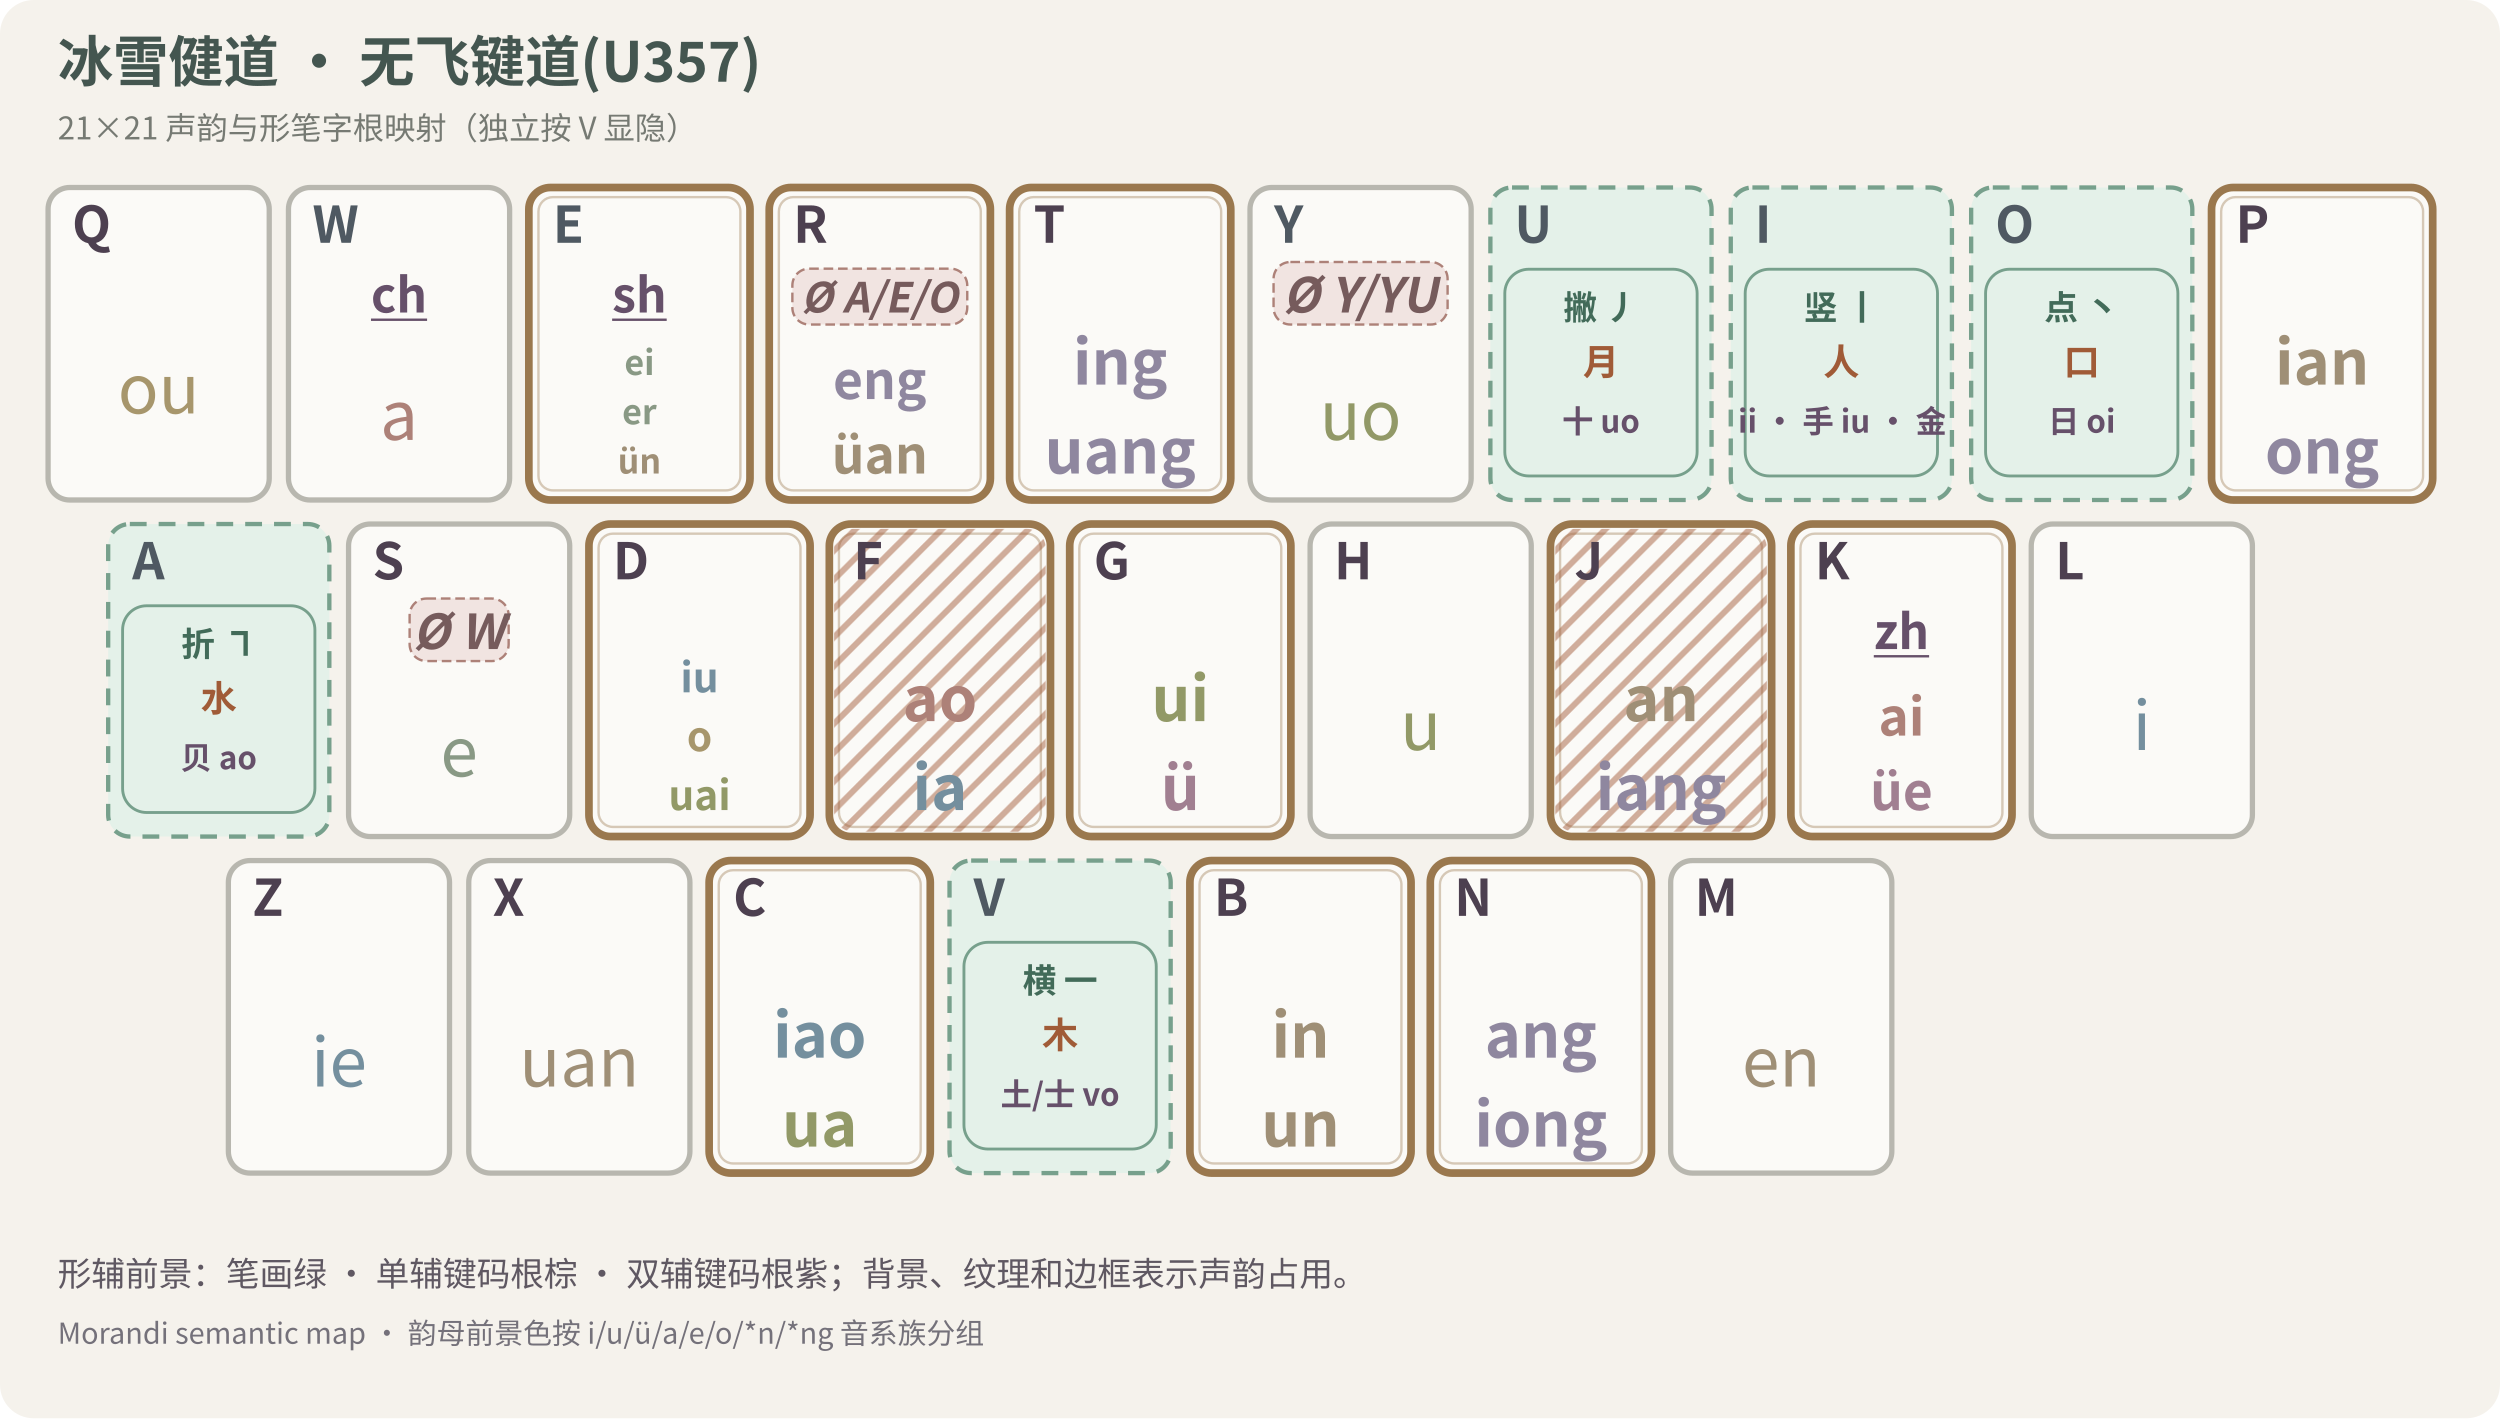
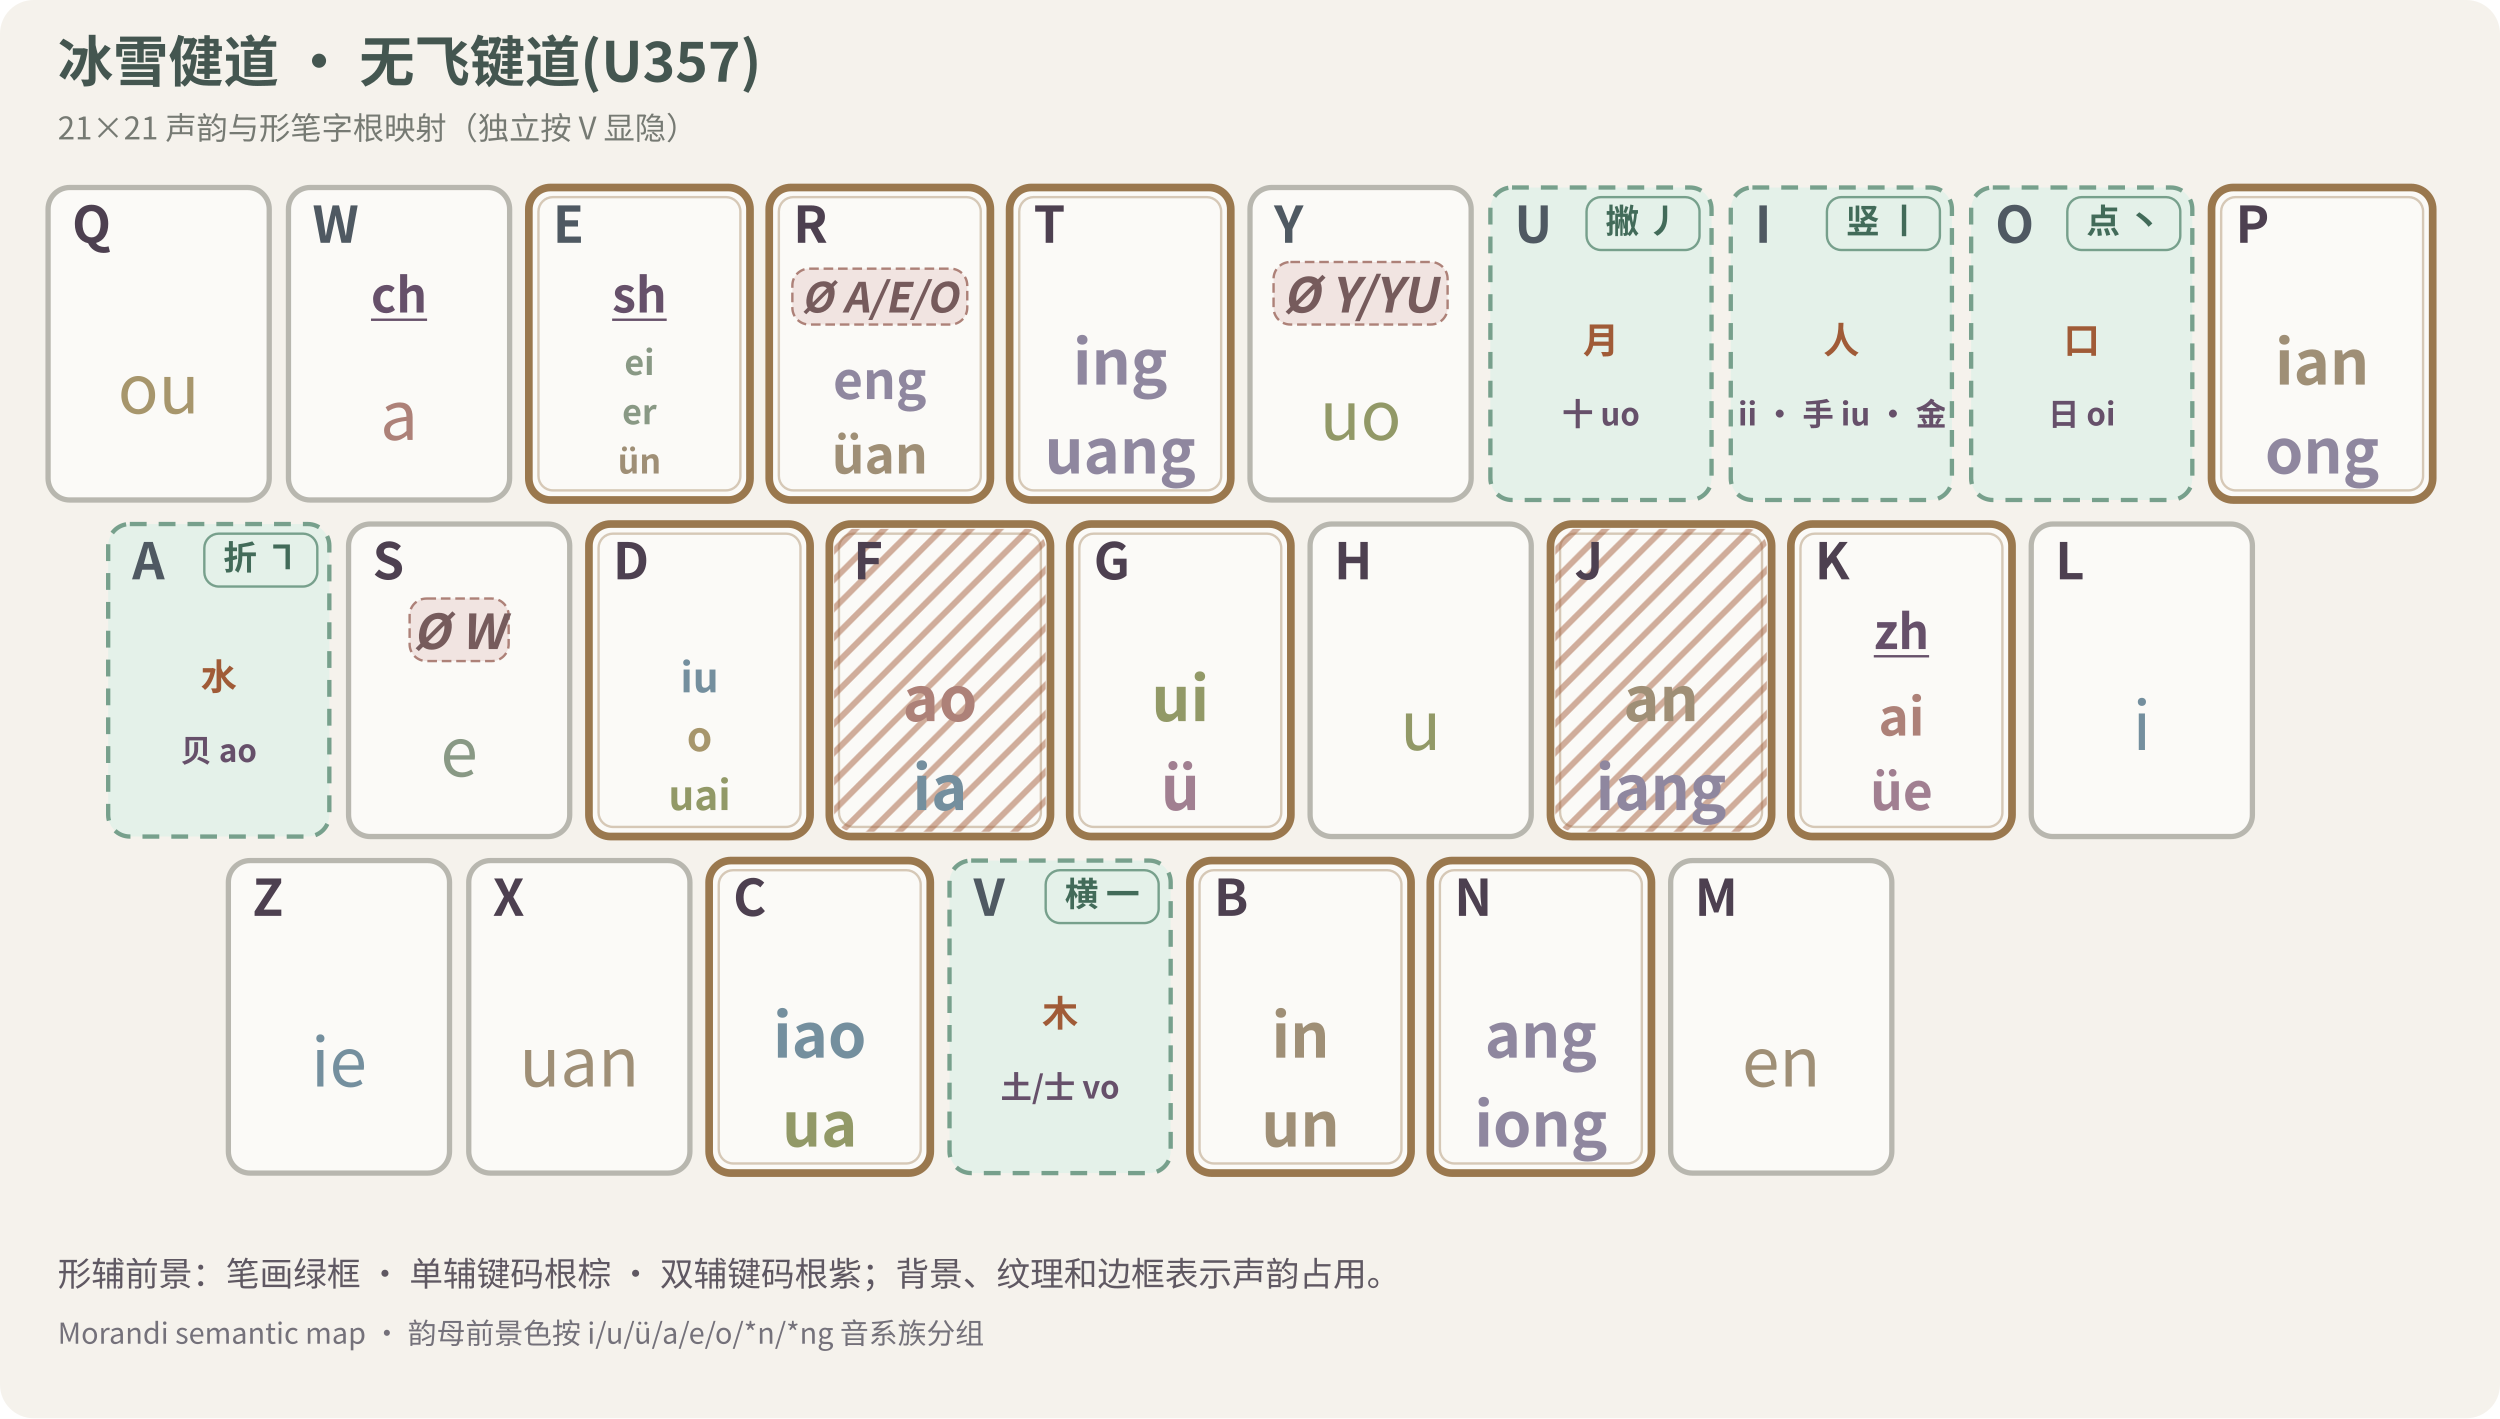
<svg xmlns="http://www.w3.org/2000/svg" class="keysvg nf4-keysvg" viewBox="0 0 1040 590" role="img" aria-labelledby="title desc">
  <defs>
    <pattern id="nf4-both" width="12" height="12" patternUnits="userSpaceOnUse">
      <rect width="12" height="12" fill="#fbfaf7" />
    </pattern>
    <pattern id="nf4-ionly" width="9" height="9" patternUnits="userSpaceOnUse">
      <rect width="9" height="9" fill="#e3eef4" />
      <path d="M2 0V9M7 0V9" stroke="#7399ad" stroke-opacity=".18" />
    </pattern>
    <pattern id="nf4-ronly" width="10" height="10" patternUnits="userSpaceOnUse">
      <rect width="10" height="10" fill="#f6ebd6" />
      <circle cx="3" cy="3" r="1.15" fill="#b39253" fill-opacity=".3" />
    </pattern>
    <pattern id="nf4-none" width="10" height="10" patternUnits="userSpaceOnUse">
      <rect width="10" height="10" fill="#eeece8" />
      <path d="M0 10L10 0" stroke="#aaa6a4" stroke-opacity=".14" />
    </pattern>
    <pattern id="nf4-multi" width="9" height="9" patternUnits="userSpaceOnUse">
      <rect width="9" height="9" fill="#f8efe2" />
      <path d="M-2 2L2-2M0 9L9 0M7 11L11 7" stroke="#9a784e" stroke-width="1.6" stroke-opacity=".27" />
    </pattern>
    <pattern id="nf4-anchor" width="12" height="12" patternUnits="userSpaceOnUse">
      <path d="M-3 3L3-3M0 12L12 0M9 15L15 9" stroke="#a05b37" stroke-width="2.5" stroke-opacity=".48" />
    </pattern>
  </defs>
  <rect width="1040" height="590" rx="14" fill="#f5f2ec" />
  <text x="24" y="34" font-family="Microsoft YaHei UI, Noto Sans CJK SC, sans-serif" font-size="23" fill="#445650" text-anchor="start" font-weight="760">冰雪健道 · 无飞键道(U357)</text>
  <text x="24" y="58" font-family="Microsoft YaHei UI, Noto Sans CJK SC, sans-serif" font-size="13" fill="#767a73" text-anchor="start" font-weight="500">21×21 声韵与形笔字根映射（独立按 V 显隐）</text>
  <g data-key="Q" data-role="sound">
    <clipPath id="snow_jiandao-clip-0-0">
      <rect x="23" y="81" width="86" height="124" rx="7" />
    </clipPath>
    <rect x="20" y="78" width="92" height="130" rx="9" fill="#fbfaf7" stroke="#b8b7af" stroke-width="2.2" />
    <g clip-path="url(#snow_jiandao-clip-0-0)">
      <text x="30" y="101" font-family="Microsoft YaHei UI, Noto Sans CJK SC, sans-serif" font-size="21" fill="#4d4050" text-anchor="start" font-weight="800">Q</text>
-       <text x="66" y="172" font-family="Microsoft YaHei UI, Noto Sans CJK SC, sans-serif" font-size="28" fill="#a7966c" text-anchor="middle" font-weight="540">ou</text>
+       <text x="66" y="172" font-family="Microsoft YaHei UI, Noto Sans CJK SC, sans-serif" font-size="28" fill="#a7966c" text-anchor="middle" font-weight="540" data-final="ou">ou</text>
    </g>
  </g>
  <g data-key="W" data-role="sound">
    <clipPath id="snow_jiandao-clip-0-1">
      <rect x="123" y="81" width="86" height="124" rx="7" />
    </clipPath>
    <rect x="120" y="78" width="92" height="130" rx="9" fill="#fbfaf7" stroke="#b8b7af" stroke-width="2.2" />
    <g clip-path="url(#snow_jiandao-clip-0-1)">
      <text x="130" y="101" font-family="Microsoft YaHei UI, Noto Sans CJK SC, sans-serif" font-size="21" fill="#4f5962" text-anchor="start" font-weight="680">W</text>
      <text x="166" y="130" text-anchor="middle" font-family="Microsoft YaHei UI, Noto Sans CJK SC, sans-serif" font-size="20" font-weight="700" text-decoration="underline" fill="#66506a">ch</text>
-       <text x="166" y="183" font-family="Microsoft YaHei UI, Noto Sans CJK SC, sans-serif" font-size="28" fill="#ad8178" text-anchor="middle" font-weight="540">a</text>
+       <text x="166" y="183" font-family="Microsoft YaHei UI, Noto Sans CJK SC, sans-serif" font-size="28" fill="#ad8178" text-anchor="middle" font-weight="540" data-final="a">a</text>
    </g>
  </g>
  <g data-key="E" data-role="sound" data-multi="true">
    <clipPath id="snow_jiandao-clip-0-2">
      <rect x="223" y="81" width="86" height="124" rx="7" />
    </clipPath>
    <rect x="220" y="78" width="92" height="130" rx="9" fill="#fbfaf7" stroke="#9a784e" stroke-width="3.2" />
    <rect x="224" y="82" width="84" height="122" rx="6" fill="none" stroke="#9a784e" stroke-opacity=".38" />
    <g clip-path="url(#snow_jiandao-clip-0-2)">
      <text x="230" y="101" font-family="Microsoft YaHei UI, Noto Sans CJK SC, sans-serif" font-size="21" fill="#4f5962" text-anchor="start" font-weight="680">E</text>
      <text x="266" y="130" text-anchor="middle" font-family="Microsoft YaHei UI, Noto Sans CJK SC, sans-serif" font-size="20" font-weight="700" text-decoration="underline" fill="#66506a">sh</text>
-       <text x="266" y="156" font-family="Microsoft YaHei UI, Noto Sans CJK SC, sans-serif" font-size="14.145" fill="#899985" text-anchor="middle" font-weight="650">ei</text>
-       <text x="266" y="176.5" font-family="Microsoft YaHei UI, Noto Sans CJK SC, sans-serif" font-size="14.145" fill="#899985" text-anchor="middle" font-weight="650">er</text>
-       <text x="266" y="197" font-family="Microsoft YaHei UI, Noto Sans CJK SC, sans-serif" font-size="14.145" fill="#9f8f76" text-anchor="middle" font-weight="650">ün</text>
+       <text x="266" y="156" font-family="Microsoft YaHei UI, Noto Sans CJK SC, sans-serif" font-size="14.145" fill="#899985" text-anchor="middle" font-weight="650" data-final="ei">ei</text>
+       <text x="266" y="176.5" font-family="Microsoft YaHei UI, Noto Sans CJK SC, sans-serif" font-size="14.145" fill="#899985" text-anchor="middle" font-weight="650" data-final="er">er</text>
+       <text x="266" y="197" font-family="Microsoft YaHei UI, Noto Sans CJK SC, sans-serif" font-size="14.145" fill="#9f8f76" text-anchor="middle" font-weight="650" data-final="vn">ün</text>
    </g>
  </g>
  <g data-key="R" data-role="sound" data-multi="true">
    <clipPath id="snow_jiandao-clip-0-3">
      <rect x="323" y="81" width="86" height="124" rx="7" />
    </clipPath>
    <rect x="320" y="78" width="92" height="130" rx="9" fill="#fbfaf7" stroke="#9a784e" stroke-width="3.2" />
    <rect x="324" y="82" width="84" height="122" rx="6" fill="none" stroke="#9a784e" stroke-opacity=".38" />
    <g clip-path="url(#snow_jiandao-clip-0-3)">
      <text x="330" y="101" font-family="Microsoft YaHei UI, Noto Sans CJK SC, sans-serif" font-size="21" fill="#4d4050" text-anchor="start" font-weight="800">R</text>
      <rect x="329.621" y="111.759" width="72.759" height="23.241" rx="7" fill="#f1e4e1" stroke="#ad8178" stroke-dasharray="4 2" />
      <text x="366" y="130" text-anchor="middle" font-family="Microsoft YaHei UI, Noto Sans CJK SC, sans-serif" font-size="17.241" font-weight="700" font-style="italic" fill="#765b5c">Ø A/E/O</text>
-       <text x="366" y="166" font-family="Microsoft YaHei UI, Noto Sans CJK SC, sans-serif" font-size="21.39" fill="#8f879f" text-anchor="middle" font-weight="650">eng</text>
-       <text x="366" y="197" font-family="Microsoft YaHei UI, Noto Sans CJK SC, sans-serif" font-size="21.39" fill="#9f8f76" text-anchor="middle" font-weight="650">üan</text>
+       <text x="366" y="166" font-family="Microsoft YaHei UI, Noto Sans CJK SC, sans-serif" font-size="21.39" fill="#8f879f" text-anchor="middle" font-weight="650" data-final="eng">eng</text>
+       <text x="366" y="197" font-family="Microsoft YaHei UI, Noto Sans CJK SC, sans-serif" font-size="21.39" fill="#9f8f76" text-anchor="middle" font-weight="650" data-final="van">üan</text>
    </g>
  </g>
  <g data-key="T" data-role="sound" data-multi="true">
    <clipPath id="snow_jiandao-clip-0-4">
      <rect x="423" y="81" width="86" height="124" rx="7" />
    </clipPath>
    <rect x="420" y="78" width="92" height="130" rx="9" fill="#fbfaf7" stroke="#9a784e" stroke-width="3.2" />
    <rect x="424" y="82" width="84" height="122" rx="6" fill="none" stroke="#9a784e" stroke-opacity=".38" />
    <g clip-path="url(#snow_jiandao-clip-0-4)">
      <text x="430" y="101" font-family="Microsoft YaHei UI, Noto Sans CJK SC, sans-serif" font-size="21" fill="#4d4050" text-anchor="start" font-weight="800">T</text>
-       <text x="466" y="160" font-family="Microsoft YaHei UI, Noto Sans CJK SC, sans-serif" font-size="25.53" fill="#8f879f" text-anchor="middle" font-weight="650">ing</text>
-       <text x="466" y="197" font-family="Microsoft YaHei UI, Noto Sans CJK SC, sans-serif" font-size="25.53" fill="#8f879f" text-anchor="middle" font-weight="650">uang</text>
+       <text x="466" y="160" font-family="Microsoft YaHei UI, Noto Sans CJK SC, sans-serif" font-size="25.53" fill="#8f879f" text-anchor="middle" font-weight="650" data-final="ing">ing</text>
+       <text x="466" y="197" font-family="Microsoft YaHei UI, Noto Sans CJK SC, sans-serif" font-size="25.53" fill="#8f879f" text-anchor="middle" font-weight="650" data-final="uang">uang</text>
    </g>
  </g>
  <g data-key="Y" data-role="sound">
    <clipPath id="snow_jiandao-clip-0-5">
      <rect x="523" y="81" width="86" height="124" rx="7" />
    </clipPath>
    <rect x="520" y="78" width="92" height="130" rx="9" fill="#fbfaf7" stroke="#b8b7af" stroke-width="2.2" />
    <g clip-path="url(#snow_jiandao-clip-0-5)">
      <text x="530" y="101" font-family="Microsoft YaHei UI, Noto Sans CJK SC, sans-serif" font-size="21" fill="#4f5962" text-anchor="start" font-weight="680">Y</text>
      <rect x="529.8" y="109" width="72.4" height="26" rx="7" fill="#f1e4e1" stroke="#ad8178" stroke-dasharray="4 2" />
      <text x="566" y="130" text-anchor="middle" font-family="Microsoft YaHei UI, Noto Sans CJK SC, sans-serif" font-size="20" font-weight="700" font-style="italic" fill="#765b5c">Ø Y/YU</text>
-       <text x="566" y="183" font-family="Microsoft YaHei UI, Noto Sans CJK SC, sans-serif" font-size="28" fill="#929967" text-anchor="middle" font-weight="540">uo</text>
+       <text x="566" y="183" font-family="Microsoft YaHei UI, Noto Sans CJK SC, sans-serif" font-size="28" fill="#929967" text-anchor="middle" font-weight="540" data-final="uo">uo</text>
    </g>
  </g>
  <g data-key="U" data-role="auxiliary-only">
    <clipPath id="snow_jiandao-clip-0-6">
      <rect x="623" y="81" width="86" height="124" rx="7" />
    </clipPath>
    <rect x="620" y="78" width="92" height="130" rx="9" fill="#e4f1e9" stroke="#77a08c" stroke-width="1.8" stroke-dasharray="7 5" />
    <g clip-path="url(#snow_jiandao-clip-0-6)">
      <text x="630" y="101" font-family="Microsoft YaHei UI, Noto Sans CJK SC, sans-serif" font-size="21" fill="#4f5962" text-anchor="start" font-weight="680">U</text>
-       <rect x="626" y="112" width="80" height="86" rx="10" fill="#e4f1e9" stroke="#77a08c" stroke-width="1.2" />
-       <text x="666" y="133" font-family="Microsoft YaHei UI, Noto Sans CJK SC, sans-serif" font-size="14" fill="#426b59" text-anchor="middle" font-weight="750" data-aux-kind="stroke">撇 丿</text>
-       <text x="666" y="156" font-family="Microsoft YaHei UI, Noto Sans CJK SC, sans-serif" font-size="15" fill="#a05b37" text-anchor="middle" font-weight="750" data-aux-kind="single-root">月</text>
-       <text x="666" y="180" font-family="Microsoft YaHei UI, Noto Sans CJK SC, sans-serif" font-size="13" fill="#66506a" text-anchor="middle" font-weight="650" data-aux-kind="double-root">十 uo</text>
+       <g data-aux-badge="stroke">
+         <rect x="660" y="82" width="47" height="22" rx="6" fill="#e4f1e9" stroke="#77a08c" />
+         <text x="683.5" y="97" font-family="Microsoft YaHei UI, Noto Sans CJK SC, sans-serif" font-size="14" fill="#426b59" text-anchor="middle" font-weight="750" data-aux-kind="stroke">撇 丿</text>
+       </g>
+       <text x="666" y="147" font-family="Microsoft YaHei UI, Noto Sans CJK SC, sans-serif" font-size="15" fill="#a05b37" text-anchor="middle" font-weight="750" data-aux-kind="single-root">月</text>
+       <text x="666" y="177" font-family="Microsoft YaHei UI, Noto Sans CJK SC, sans-serif" font-size="13" fill="#66506a" text-anchor="middle" font-weight="650" data-aux-kind="double-root">十 uo</text>
    </g>
  </g>
  <g data-key="I" data-role="auxiliary-only">
    <clipPath id="snow_jiandao-clip-0-7">
      <rect x="723" y="81" width="86" height="124" rx="7" />
    </clipPath>
    <rect x="720" y="78" width="92" height="130" rx="9" fill="#e4f1e9" stroke="#77a08c" stroke-width="1.8" stroke-dasharray="7 5" />
    <g clip-path="url(#snow_jiandao-clip-0-7)">
      <text x="730" y="101" font-family="Microsoft YaHei UI, Noto Sans CJK SC, sans-serif" font-size="21" fill="#4f5962" text-anchor="start" font-weight="680">I</text>
-       <rect x="726" y="112" width="80" height="86" rx="10" fill="#e4f1e9" stroke="#77a08c" stroke-width="1.2" />
-       <text x="766" y="133" font-family="Microsoft YaHei UI, Noto Sans CJK SC, sans-serif" font-size="14" fill="#426b59" text-anchor="middle" font-weight="750" data-aux-kind="stroke">竖 丨</text>
-       <text x="766" y="156" font-family="Microsoft YaHei UI, Noto Sans CJK SC, sans-serif" font-size="15" fill="#a05b37" text-anchor="middle" font-weight="750" data-aux-kind="single-root">人</text>
-       <text x="766" y="180" font-family="Microsoft YaHei UI, Noto Sans CJK SC, sans-serif" font-size="13" fill="#66506a" text-anchor="middle" font-weight="650" data-aux-kind="double-root" textLength="76" lengthAdjust="spacingAndGlyphs">艹 ii · 手 iu · 金 io</text>
+       <g data-aux-badge="stroke">
+         <rect x="760" y="82" width="47" height="22" rx="6" fill="#e4f1e9" stroke="#77a08c" />
+         <text x="783.5" y="97" font-family="Microsoft YaHei UI, Noto Sans CJK SC, sans-serif" font-size="14" fill="#426b59" text-anchor="middle" font-weight="750" data-aux-kind="stroke">竖 丨</text>
+       </g>
+       <text x="766" y="147" font-family="Microsoft YaHei UI, Noto Sans CJK SC, sans-serif" font-size="15" fill="#a05b37" text-anchor="middle" font-weight="750" data-aux-kind="single-root">人</text>
+       <text x="766" y="177" font-family="Microsoft YaHei UI, Noto Sans CJK SC, sans-serif" font-size="13" fill="#66506a" text-anchor="middle" font-weight="650" data-aux-kind="double-root" textLength="76" lengthAdjust="spacingAndGlyphs">艹 ii · 手 iu · 金 io</text>
    </g>
  </g>
  <g data-key="O" data-role="auxiliary-only">
    <clipPath id="snow_jiandao-clip-0-8">
      <rect x="823" y="81" width="86" height="124" rx="7" />
    </clipPath>
    <rect x="820" y="78" width="92" height="130" rx="9" fill="#e4f1e9" stroke="#77a08c" stroke-width="1.8" stroke-dasharray="7 5" />
    <g clip-path="url(#snow_jiandao-clip-0-8)">
      <text x="830" y="101" font-family="Microsoft YaHei UI, Noto Sans CJK SC, sans-serif" font-size="21" fill="#4f5962" text-anchor="start" font-weight="680">O</text>
-       <rect x="826" y="112" width="80" height="86" rx="10" fill="#e4f1e9" stroke="#77a08c" stroke-width="1.2" />
-       <text x="866" y="133" font-family="Microsoft YaHei UI, Noto Sans CJK SC, sans-serif" font-size="14" fill="#426b59" text-anchor="middle" font-weight="750" data-aux-kind="stroke">点 丶</text>
-       <text x="866" y="156" font-family="Microsoft YaHei UI, Noto Sans CJK SC, sans-serif" font-size="15" fill="#a05b37" text-anchor="middle" font-weight="750" data-aux-kind="single-root">口</text>
-       <text x="866" y="180" font-family="Microsoft YaHei UI, Noto Sans CJK SC, sans-serif" font-size="13" fill="#66506a" text-anchor="middle" font-weight="650" data-aux-kind="double-root">日 oi</text>
+       <g data-aux-badge="stroke">
+         <rect x="860" y="82" width="47" height="22" rx="6" fill="#e4f1e9" stroke="#77a08c" />
+         <text x="883.5" y="97" font-family="Microsoft YaHei UI, Noto Sans CJK SC, sans-serif" font-size="14" fill="#426b59" text-anchor="middle" font-weight="750" data-aux-kind="stroke">点 丶</text>
+       </g>
+       <text x="866" y="147" font-family="Microsoft YaHei UI, Noto Sans CJK SC, sans-serif" font-size="15" fill="#a05b37" text-anchor="middle" font-weight="750" data-aux-kind="single-root">口</text>
+       <text x="866" y="177" font-family="Microsoft YaHei UI, Noto Sans CJK SC, sans-serif" font-size="13" fill="#66506a" text-anchor="middle" font-weight="650" data-aux-kind="double-root">日 oi</text>
    </g>
  </g>
  <g data-key="P" data-role="sound" data-multi="true">
    <clipPath id="snow_jiandao-clip-0-9">
      <rect x="923" y="81" width="86" height="124" rx="7" />
    </clipPath>
    <rect x="920" y="78" width="92" height="130" rx="9" fill="#fbfaf7" stroke="#9a784e" stroke-width="3.2" />
    <rect x="924" y="82" width="84" height="122" rx="6" fill="none" stroke="#9a784e" stroke-opacity=".38" />
    <g clip-path="url(#snow_jiandao-clip-0-9)">
      <text x="930" y="101" font-family="Microsoft YaHei UI, Noto Sans CJK SC, sans-serif" font-size="21" fill="#4d4050" text-anchor="start" font-weight="800">P</text>
-       <text x="966" y="160" font-family="Microsoft YaHei UI, Noto Sans CJK SC, sans-serif" font-size="25.53" fill="#9f8f76" text-anchor="middle" font-weight="650">ian</text>
-       <text x="966" y="197" font-family="Microsoft YaHei UI, Noto Sans CJK SC, sans-serif" font-size="25.53" fill="#8f879f" text-anchor="middle" font-weight="650">ong</text>
+       <text x="966" y="160" font-family="Microsoft YaHei UI, Noto Sans CJK SC, sans-serif" font-size="25.53" fill="#9f8f76" text-anchor="middle" font-weight="650" data-final="ian">ian</text>
+       <text x="966" y="197" font-family="Microsoft YaHei UI, Noto Sans CJK SC, sans-serif" font-size="25.53" fill="#8f879f" text-anchor="middle" font-weight="650" data-final="ong">ong</text>
    </g>
  </g>
  <g data-key="A" data-role="auxiliary-only">
    <clipPath id="snow_jiandao-clip-1-0">
      <rect x="48" y="221" width="86" height="124" rx="7" />
    </clipPath>
    <rect x="45" y="218" width="92" height="130" rx="9" fill="#e4f1e9" stroke="#77a08c" stroke-width="1.8" stroke-dasharray="7 5" />
    <g clip-path="url(#snow_jiandao-clip-1-0)">
      <text x="55" y="241" font-family="Microsoft YaHei UI, Noto Sans CJK SC, sans-serif" font-size="21" fill="#4f5962" text-anchor="start" font-weight="680">A</text>
-       <rect x="51" y="252" width="80" height="86" rx="10" fill="#e4f1e9" stroke="#77a08c" stroke-width="1.2" />
-       <text x="91" y="273" font-family="Microsoft YaHei UI, Noto Sans CJK SC, sans-serif" font-size="14" fill="#426b59" text-anchor="middle" font-weight="750" data-aux-kind="stroke">折 ㇕</text>
-       <text x="91" y="296" font-family="Microsoft YaHei UI, Noto Sans CJK SC, sans-serif" font-size="15" fill="#a05b37" text-anchor="middle" font-weight="750" data-aux-kind="single-root">水</text>
-       <text x="91" y="320" font-family="Microsoft YaHei UI, Noto Sans CJK SC, sans-serif" font-size="13" fill="#66506a" text-anchor="middle" font-weight="650" data-aux-kind="double-root">贝 ao</text>
+       <g data-aux-badge="stroke">
+         <rect x="85" y="222" width="47" height="22" rx="6" fill="#e4f1e9" stroke="#77a08c" />
+         <text x="108.5" y="237" font-family="Microsoft YaHei UI, Noto Sans CJK SC, sans-serif" font-size="14" fill="#426b59" text-anchor="middle" font-weight="750" data-aux-kind="stroke">折 ㇕</text>
+       </g>
+       <text x="91" y="287" font-family="Microsoft YaHei UI, Noto Sans CJK SC, sans-serif" font-size="15" fill="#a05b37" text-anchor="middle" font-weight="750" data-aux-kind="single-root">水</text>
+       <text x="91" y="317" font-family="Microsoft YaHei UI, Noto Sans CJK SC, sans-serif" font-size="13" fill="#66506a" text-anchor="middle" font-weight="650" data-aux-kind="double-root">贝 ao</text>
    </g>
  </g>
  <g data-key="S" data-role="sound">
    <clipPath id="snow_jiandao-clip-1-1">
      <rect x="148" y="221" width="86" height="124" rx="7" />
    </clipPath>
    <rect x="145" y="218" width="92" height="130" rx="9" fill="#fbfaf7" stroke="#b8b7af" stroke-width="2.2" />
    <g clip-path="url(#snow_jiandao-clip-1-1)">
      <text x="155" y="241" font-family="Microsoft YaHei UI, Noto Sans CJK SC, sans-serif" font-size="21" fill="#4d4050" text-anchor="start" font-weight="800">S</text>
      <rect x="170.4" y="249" width="41.2" height="26" rx="7" fill="#f1e4e1" stroke="#ad8178" stroke-dasharray="4 2" />
      <text x="191" y="270" text-anchor="middle" font-family="Microsoft YaHei UI, Noto Sans CJK SC, sans-serif" font-size="20" font-weight="700" font-style="italic" fill="#765b5c">Ø W</text>
-       <text x="191" y="323" font-family="Microsoft YaHei UI, Noto Sans CJK SC, sans-serif" font-size="28" fill="#899985" text-anchor="middle" font-weight="540">e</text>
+       <text x="191" y="323" font-family="Microsoft YaHei UI, Noto Sans CJK SC, sans-serif" font-size="28" fill="#899985" text-anchor="middle" font-weight="540" data-final="e">e</text>
    </g>
  </g>
  <g data-key="D" data-role="sound" data-multi="true">
    <clipPath id="snow_jiandao-clip-1-2">
      <rect x="248" y="221" width="86" height="124" rx="7" />
    </clipPath>
    <rect x="245" y="218" width="92" height="130" rx="9" fill="#fbfaf7" stroke="#9a784e" stroke-width="3.2" />
    <rect x="249" y="222" width="84" height="122" rx="6" fill="none" stroke="#9a784e" stroke-opacity=".38" />
    <g clip-path="url(#snow_jiandao-clip-1-2)">
      <text x="255" y="241" font-family="Microsoft YaHei UI, Noto Sans CJK SC, sans-serif" font-size="21" fill="#4d4050" text-anchor="start" font-weight="800">D</text>
-       <text x="291" y="288" font-family="Microsoft YaHei UI, Noto Sans CJK SC, sans-serif" font-size="16.905" fill="#748f9e" text-anchor="middle" font-weight="650">iu</text>
-       <text x="291" y="312.5" font-family="Microsoft YaHei UI, Noto Sans CJK SC, sans-serif" font-size="16.905" fill="#a7966c" text-anchor="middle" font-weight="650">o</text>
-       <text x="291" y="337" font-family="Microsoft YaHei UI, Noto Sans CJK SC, sans-serif" font-size="16.905" fill="#929967" text-anchor="middle" font-weight="650">uai</text>
+       <text x="291" y="288" font-family="Microsoft YaHei UI, Noto Sans CJK SC, sans-serif" font-size="16.905" fill="#748f9e" text-anchor="middle" font-weight="650" data-final="iu">iu</text>
+       <text x="291" y="312.5" font-family="Microsoft YaHei UI, Noto Sans CJK SC, sans-serif" font-size="16.905" fill="#a7966c" text-anchor="middle" font-weight="650" data-final="o">o</text>
+       <text x="291" y="337" font-family="Microsoft YaHei UI, Noto Sans CJK SC, sans-serif" font-size="16.905" fill="#929967" text-anchor="middle" font-weight="650" data-final="uai">uai</text>
    </g>
  </g>
  <g data-key="F" data-role="sound" data-multi="true">
    <clipPath id="snow_jiandao-clip-1-3">
      <rect x="348" y="221" width="86" height="124" rx="7" />
    </clipPath>
    <rect x="345" y="218" width="92" height="130" rx="9" fill="#fbfaf7" stroke="#9a784e" stroke-width="3.2" />
    <rect x="349" y="222" width="84" height="122" rx="6" fill="none" stroke="#9a784e" stroke-opacity=".38" />
    <rect x="347" y="220" width="88" height="126" rx="8" fill="url(#nf4-anchor)" pointer-events="none" />
    <g clip-path="url(#snow_jiandao-clip-1-3)">
      <text x="355" y="241" font-family="Microsoft YaHei UI, Noto Sans CJK SC, sans-serif" font-size="21" fill="#4d4050" text-anchor="start" font-weight="800">F</text>
-       <text x="391" y="300" font-family="Microsoft YaHei UI, Noto Sans CJK SC, sans-serif" font-size="25.53" fill="#ad8178" text-anchor="middle" font-weight="650">ao</text>
-       <text x="391" y="337" font-family="Microsoft YaHei UI, Noto Sans CJK SC, sans-serif" font-size="25.53" fill="#748f9e" text-anchor="middle" font-weight="650">ia</text>
+       <text x="391" y="300" font-family="Microsoft YaHei UI, Noto Sans CJK SC, sans-serif" font-size="25.53" fill="#ad8178" text-anchor="middle" font-weight="650" data-final="ao">ao</text>
+       <text x="391" y="337" font-family="Microsoft YaHei UI, Noto Sans CJK SC, sans-serif" font-size="25.53" fill="#748f9e" text-anchor="middle" font-weight="650" data-final="ia">ia</text>
    </g>
  </g>
  <g data-key="G" data-role="sound" data-multi="true">
    <clipPath id="snow_jiandao-clip-1-4">
      <rect x="448" y="221" width="86" height="124" rx="7" />
    </clipPath>
    <rect x="445" y="218" width="92" height="130" rx="9" fill="#fbfaf7" stroke="#9a784e" stroke-width="3.2" />
    <rect x="449" y="222" width="84" height="122" rx="6" fill="none" stroke="#9a784e" stroke-opacity=".38" />
    <g clip-path="url(#snow_jiandao-clip-1-4)">
      <text x="455" y="241" font-family="Microsoft YaHei UI, Noto Sans CJK SC, sans-serif" font-size="21" fill="#4d4050" text-anchor="start" font-weight="800">G</text>
-       <text x="491" y="300" font-family="Microsoft YaHei UI, Noto Sans CJK SC, sans-serif" font-size="25.53" fill="#929967" text-anchor="middle" font-weight="650">ui</text>
-       <text x="491" y="337" font-family="Microsoft YaHei UI, Noto Sans CJK SC, sans-serif" font-size="25.53" fill="#a17f91" text-anchor="middle" font-weight="650">ü</text>
+       <text x="491" y="300" font-family="Microsoft YaHei UI, Noto Sans CJK SC, sans-serif" font-size="25.53" fill="#929967" text-anchor="middle" font-weight="650" data-final="ui">ui</text>
+       <text x="491" y="337" font-family="Microsoft YaHei UI, Noto Sans CJK SC, sans-serif" font-size="25.53" fill="#a17f91" text-anchor="middle" font-weight="650" data-final="v">ü</text>
    </g>
  </g>
  <g data-key="H" data-role="sound">
    <clipPath id="snow_jiandao-clip-1-5">
      <rect x="548" y="221" width="86" height="124" rx="7" />
    </clipPath>
    <rect x="545" y="218" width="92" height="130" rx="9" fill="#fbfaf7" stroke="#b8b7af" stroke-width="2.2" />
    <g clip-path="url(#snow_jiandao-clip-1-5)">
      <text x="555" y="241" font-family="Microsoft YaHei UI, Noto Sans CJK SC, sans-serif" font-size="21" fill="#4d4050" text-anchor="start" font-weight="800">H</text>
-       <text x="591" y="312" font-family="Microsoft YaHei UI, Noto Sans CJK SC, sans-serif" font-size="28" fill="#929967" text-anchor="middle" font-weight="540">u</text>
+       <text x="591" y="312" font-family="Microsoft YaHei UI, Noto Sans CJK SC, sans-serif" font-size="28" fill="#929967" text-anchor="middle" font-weight="540" data-final="u">u</text>
    </g>
  </g>
  <g data-key="J" data-role="sound" data-multi="true">
    <clipPath id="snow_jiandao-clip-1-6">
      <rect x="648" y="221" width="86" height="124" rx="7" />
    </clipPath>
    <rect x="645" y="218" width="92" height="130" rx="9" fill="#fbfaf7" stroke="#9a784e" stroke-width="3.2" />
    <rect x="649" y="222" width="84" height="122" rx="6" fill="none" stroke="#9a784e" stroke-opacity=".38" />
    <rect x="647" y="220" width="88" height="126" rx="8" fill="url(#nf4-anchor)" pointer-events="none" />
    <g clip-path="url(#snow_jiandao-clip-1-6)">
      <text x="655" y="241" font-family="Microsoft YaHei UI, Noto Sans CJK SC, sans-serif" font-size="21" fill="#4d4050" text-anchor="start" font-weight="800">J</text>
-       <text x="691" y="300" font-family="Microsoft YaHei UI, Noto Sans CJK SC, sans-serif" font-size="25.53" fill="#9f8f76" text-anchor="middle" font-weight="650">an</text>
-       <text x="691" y="337" font-family="Microsoft YaHei UI, Noto Sans CJK SC, sans-serif" font-size="25.53" fill="#8f879f" text-anchor="middle" font-weight="650">iang</text>
+       <text x="691" y="300" font-family="Microsoft YaHei UI, Noto Sans CJK SC, sans-serif" font-size="25.53" fill="#9f8f76" text-anchor="middle" font-weight="650" data-final="an">an</text>
+       <text x="691" y="337" font-family="Microsoft YaHei UI, Noto Sans CJK SC, sans-serif" font-size="25.53" fill="#8f879f" text-anchor="middle" font-weight="650" data-final="iang">iang</text>
    </g>
  </g>
  <g data-key="K" data-role="sound" data-multi="true">
    <clipPath id="snow_jiandao-clip-1-7">
      <rect x="748" y="221" width="86" height="124" rx="7" />
    </clipPath>
    <rect x="745" y="218" width="92" height="130" rx="9" fill="#fbfaf7" stroke="#9a784e" stroke-width="3.2" />
    <rect x="749" y="222" width="84" height="122" rx="6" fill="none" stroke="#9a784e" stroke-opacity=".38" />
    <g clip-path="url(#snow_jiandao-clip-1-7)">
      <text x="755" y="241" font-family="Microsoft YaHei UI, Noto Sans CJK SC, sans-serif" font-size="21" fill="#4d4050" text-anchor="start" font-weight="800">K</text>
      <text x="791" y="270" text-anchor="middle" font-family="Microsoft YaHei UI, Noto Sans CJK SC, sans-serif" font-size="20" font-weight="700" text-decoration="underline" fill="#66506a">zh</text>
-       <text x="791" y="306" font-family="Microsoft YaHei UI, Noto Sans CJK SC, sans-serif" font-size="21.39" fill="#ad8178" text-anchor="middle" font-weight="650">ai</text>
-       <text x="791" y="337" font-family="Microsoft YaHei UI, Noto Sans CJK SC, sans-serif" font-size="21.39" fill="#a17f91" text-anchor="middle" font-weight="650">üe</text>
+       <text x="791" y="306" font-family="Microsoft YaHei UI, Noto Sans CJK SC, sans-serif" font-size="21.39" fill="#ad8178" text-anchor="middle" font-weight="650" data-final="ai">ai</text>
+       <text x="791" y="337" font-family="Microsoft YaHei UI, Noto Sans CJK SC, sans-serif" font-size="21.39" fill="#a17f91" text-anchor="middle" font-weight="650" data-final="ve">üe</text>
    </g>
  </g>
  <g data-key="L" data-role="sound">
    <clipPath id="snow_jiandao-clip-1-8">
      <rect x="848" y="221" width="86" height="124" rx="7" />
    </clipPath>
    <rect x="845" y="218" width="92" height="130" rx="9" fill="#fbfaf7" stroke="#b8b7af" stroke-width="2.2" />
    <g clip-path="url(#snow_jiandao-clip-1-8)">
      <text x="855" y="241" font-family="Microsoft YaHei UI, Noto Sans CJK SC, sans-serif" font-size="21" fill="#4d4050" text-anchor="start" font-weight="800">L</text>
-       <text x="891" y="312" font-family="Microsoft YaHei UI, Noto Sans CJK SC, sans-serif" font-size="28" fill="#748f9e" text-anchor="middle" font-weight="540">i</text>
+       <text x="891" y="312" font-family="Microsoft YaHei UI, Noto Sans CJK SC, sans-serif" font-size="28" fill="#748f9e" text-anchor="middle" font-weight="540" data-final="i">i</text>
    </g>
  </g>
  <g data-key="Z" data-role="sound">
    <clipPath id="snow_jiandao-clip-2-0">
      <rect x="98" y="361" width="86" height="124" rx="7" />
    </clipPath>
    <rect x="95" y="358" width="92" height="130" rx="9" fill="#fbfaf7" stroke="#b8b7af" stroke-width="2.2" />
    <g clip-path="url(#snow_jiandao-clip-2-0)">
      <text x="105" y="381" font-family="Microsoft YaHei UI, Noto Sans CJK SC, sans-serif" font-size="21" fill="#4d4050" text-anchor="start" font-weight="800">Z</text>
-       <text x="141" y="452" font-family="Microsoft YaHei UI, Noto Sans CJK SC, sans-serif" font-size="28" fill="#748f9e" text-anchor="middle" font-weight="540">ie</text>
+       <text x="141" y="452" font-family="Microsoft YaHei UI, Noto Sans CJK SC, sans-serif" font-size="28" fill="#748f9e" text-anchor="middle" font-weight="540" data-final="ie">ie</text>
    </g>
  </g>
  <g data-key="X" data-role="sound">
    <clipPath id="snow_jiandao-clip-2-1">
      <rect x="198" y="361" width="86" height="124" rx="7" />
    </clipPath>
    <rect x="195" y="358" width="92" height="130" rx="9" fill="#fbfaf7" stroke="#b8b7af" stroke-width="2.2" />
    <g clip-path="url(#snow_jiandao-clip-2-1)">
      <text x="205" y="381" font-family="Microsoft YaHei UI, Noto Sans CJK SC, sans-serif" font-size="21" fill="#4d4050" text-anchor="start" font-weight="800">X</text>
-       <text x="241" y="452" font-family="Microsoft YaHei UI, Noto Sans CJK SC, sans-serif" font-size="28" fill="#9f8f76" text-anchor="middle" font-weight="540">uan</text>
+       <text x="241" y="452" font-family="Microsoft YaHei UI, Noto Sans CJK SC, sans-serif" font-size="28" fill="#9f8f76" text-anchor="middle" font-weight="540" data-final="uan">uan</text>
    </g>
  </g>
  <g data-key="C" data-role="sound" data-multi="true">
    <clipPath id="snow_jiandao-clip-2-2">
      <rect x="298" y="361" width="86" height="124" rx="7" />
    </clipPath>
    <rect x="295" y="358" width="92" height="130" rx="9" fill="#fbfaf7" stroke="#9a784e" stroke-width="3.2" />
    <rect x="299" y="362" width="84" height="122" rx="6" fill="none" stroke="#9a784e" stroke-opacity=".38" />
    <g clip-path="url(#snow_jiandao-clip-2-2)">
      <text x="305" y="381" font-family="Microsoft YaHei UI, Noto Sans CJK SC, sans-serif" font-size="21" fill="#4d4050" text-anchor="start" font-weight="800">C</text>
-       <text x="341" y="440" font-family="Microsoft YaHei UI, Noto Sans CJK SC, sans-serif" font-size="25.53" fill="#748f9e" text-anchor="middle" font-weight="650">iao</text>
-       <text x="341" y="477" font-family="Microsoft YaHei UI, Noto Sans CJK SC, sans-serif" font-size="25.53" fill="#929967" text-anchor="middle" font-weight="650">ua</text>
+       <text x="341" y="440" font-family="Microsoft YaHei UI, Noto Sans CJK SC, sans-serif" font-size="25.53" fill="#748f9e" text-anchor="middle" font-weight="650" data-final="iao">iao</text>
+       <text x="341" y="477" font-family="Microsoft YaHei UI, Noto Sans CJK SC, sans-serif" font-size="25.53" fill="#929967" text-anchor="middle" font-weight="650" data-final="ua">ua</text>
    </g>
  </g>
  <g data-key="V" data-role="auxiliary-only">
    <clipPath id="snow_jiandao-clip-2-3">
      <rect x="398" y="361" width="86" height="124" rx="7" />
    </clipPath>
    <rect x="395" y="358" width="92" height="130" rx="9" fill="#e4f1e9" stroke="#77a08c" stroke-width="1.8" stroke-dasharray="7 5" />
    <g clip-path="url(#snow_jiandao-clip-2-3)">
      <text x="405" y="381" font-family="Microsoft YaHei UI, Noto Sans CJK SC, sans-serif" font-size="21" fill="#4f5962" text-anchor="start" font-weight="680">V</text>
-       <rect x="401" y="392" width="80" height="86" rx="10" fill="#e4f1e9" stroke="#77a08c" stroke-width="1.2" />
-       <text x="441" y="413" font-family="Microsoft YaHei UI, Noto Sans CJK SC, sans-serif" font-size="14" fill="#426b59" text-anchor="middle" font-weight="750" data-aux-kind="stroke">横 一</text>
-       <text x="441" y="436" font-family="Microsoft YaHei UI, Noto Sans CJK SC, sans-serif" font-size="15" fill="#a05b37" text-anchor="middle" font-weight="750" data-aux-kind="single-root">木</text>
-       <text x="441" y="460" font-family="Microsoft YaHei UI, Noto Sans CJK SC, sans-serif" font-size="13" fill="#66506a" text-anchor="middle" font-weight="650" data-aux-kind="double-root">土/士 vo</text>
+       <g data-aux-badge="stroke">
+         <rect x="435" y="362" width="47" height="22" rx="6" fill="#e4f1e9" stroke="#77a08c" />
+         <text x="458.5" y="377" font-family="Microsoft YaHei UI, Noto Sans CJK SC, sans-serif" font-size="14" fill="#426b59" text-anchor="middle" font-weight="750" data-aux-kind="stroke">横 一</text>
+       </g>
+       <text x="441" y="427" font-family="Microsoft YaHei UI, Noto Sans CJK SC, sans-serif" font-size="15" fill="#a05b37" text-anchor="middle" font-weight="750" data-aux-kind="single-root">木</text>
+       <text x="441" y="457" font-family="Microsoft YaHei UI, Noto Sans CJK SC, sans-serif" font-size="13" fill="#66506a" text-anchor="middle" font-weight="650" data-aux-kind="double-root">土/士 vo</text>
    </g>
  </g>
  <g data-key="B" data-role="sound" data-multi="true">
    <clipPath id="snow_jiandao-clip-2-4">
      <rect x="498" y="361" width="86" height="124" rx="7" />
    </clipPath>
    <rect x="495" y="358" width="92" height="130" rx="9" fill="#fbfaf7" stroke="#9a784e" stroke-width="3.2" />
    <rect x="499" y="362" width="84" height="122" rx="6" fill="none" stroke="#9a784e" stroke-opacity=".38" />
    <g clip-path="url(#snow_jiandao-clip-2-4)">
      <text x="505" y="381" font-family="Microsoft YaHei UI, Noto Sans CJK SC, sans-serif" font-size="21" fill="#4d4050" text-anchor="start" font-weight="800">B</text>
-       <text x="541" y="440" font-family="Microsoft YaHei UI, Noto Sans CJK SC, sans-serif" font-size="25.53" fill="#9f8f76" text-anchor="middle" font-weight="650">in</text>
-       <text x="541" y="477" font-family="Microsoft YaHei UI, Noto Sans CJK SC, sans-serif" font-size="25.53" fill="#9f8f76" text-anchor="middle" font-weight="650">un</text>
+       <text x="541" y="440" font-family="Microsoft YaHei UI, Noto Sans CJK SC, sans-serif" font-size="25.53" fill="#9f8f76" text-anchor="middle" font-weight="650" data-final="in">in</text>
+       <text x="541" y="477" font-family="Microsoft YaHei UI, Noto Sans CJK SC, sans-serif" font-size="25.53" fill="#9f8f76" text-anchor="middle" font-weight="650" data-final="un">un</text>
    </g>
  </g>
  <g data-key="N" data-role="sound" data-multi="true">
    <clipPath id="snow_jiandao-clip-2-5">
      <rect x="598" y="361" width="86" height="124" rx="7" />
    </clipPath>
    <rect x="595" y="358" width="92" height="130" rx="9" fill="#fbfaf7" stroke="#9a784e" stroke-width="3.2" />
    <rect x="599" y="362" width="84" height="122" rx="6" fill="none" stroke="#9a784e" stroke-opacity=".38" />
    <g clip-path="url(#snow_jiandao-clip-2-5)">
      <text x="605" y="381" font-family="Microsoft YaHei UI, Noto Sans CJK SC, sans-serif" font-size="21" fill="#4d4050" text-anchor="start" font-weight="800">N</text>
-       <text x="641" y="440" font-family="Microsoft YaHei UI, Noto Sans CJK SC, sans-serif" font-size="25.53" fill="#8f879f" text-anchor="middle" font-weight="650">ang</text>
-       <text x="641" y="477" font-family="Microsoft YaHei UI, Noto Sans CJK SC, sans-serif" font-size="25.53" fill="#8f879f" text-anchor="middle" font-weight="650">iong</text>
+       <text x="641" y="440" font-family="Microsoft YaHei UI, Noto Sans CJK SC, sans-serif" font-size="25.53" fill="#8f879f" text-anchor="middle" font-weight="650" data-final="ang">ang</text>
+       <text x="641" y="477" font-family="Microsoft YaHei UI, Noto Sans CJK SC, sans-serif" font-size="25.53" fill="#8f879f" text-anchor="middle" font-weight="650" data-final="iong">iong</text>
    </g>
  </g>
  <g data-key="M" data-role="sound">
    <clipPath id="snow_jiandao-clip-2-6">
      <rect x="698" y="361" width="86" height="124" rx="7" />
    </clipPath>
    <rect x="695" y="358" width="92" height="130" rx="9" fill="#fbfaf7" stroke="#b8b7af" stroke-width="2.2" />
    <g clip-path="url(#snow_jiandao-clip-2-6)">
      <text x="705" y="381" font-family="Microsoft YaHei UI, Noto Sans CJK SC, sans-serif" font-size="21" fill="#4d4050" text-anchor="start" font-weight="800">M</text>
-       <text x="741" y="452" font-family="Microsoft YaHei UI, Noto Sans CJK SC, sans-serif" font-size="28" fill="#9f8f76" text-anchor="middle" font-weight="540">en</text>
-     </g>
-   </g>
-   <text x="24" y="535" font-family="Microsoft YaHei UI, Noto Sans CJK SC, sans-serif" font-size="14" fill="#5f5862" text-anchor="start" font-weight="500">形辅前景：笔画绿 · 单辅键码根棕 · 双辅键码根紫；背景、纹理和边框表示声韵占用。</text>
+       <text x="741" y="452" font-family="Microsoft YaHei UI, Noto Sans CJK SC, sans-serif" font-size="28" fill="#9f8f76" text-anchor="middle" font-weight="540" data-final="en">en</text>
+     </g>
+   </g>
+   <text x="24" y="535" font-family="Microsoft YaHei UI, Noto Sans CJK SC, sans-serif" font-size="14" fill="#5f5862" text-anchor="start" font-weight="500">形辅前景：笔画绿框 · 单辅键码根棕 · 双辅键码根紫；背景、纹理和边框表示声韵占用。</text>
  <text x="24" y="559" font-family="Microsoft YaHei UI, Noto Sans CJK SC, sans-serif" font-size="12" fill="#74717a" text-anchor="start" font-weight="500">Morandi semantic map · 韵母前景色按 i/u/ü/a/e/o/*n/*ng 音系族分组</text>
</svg>
